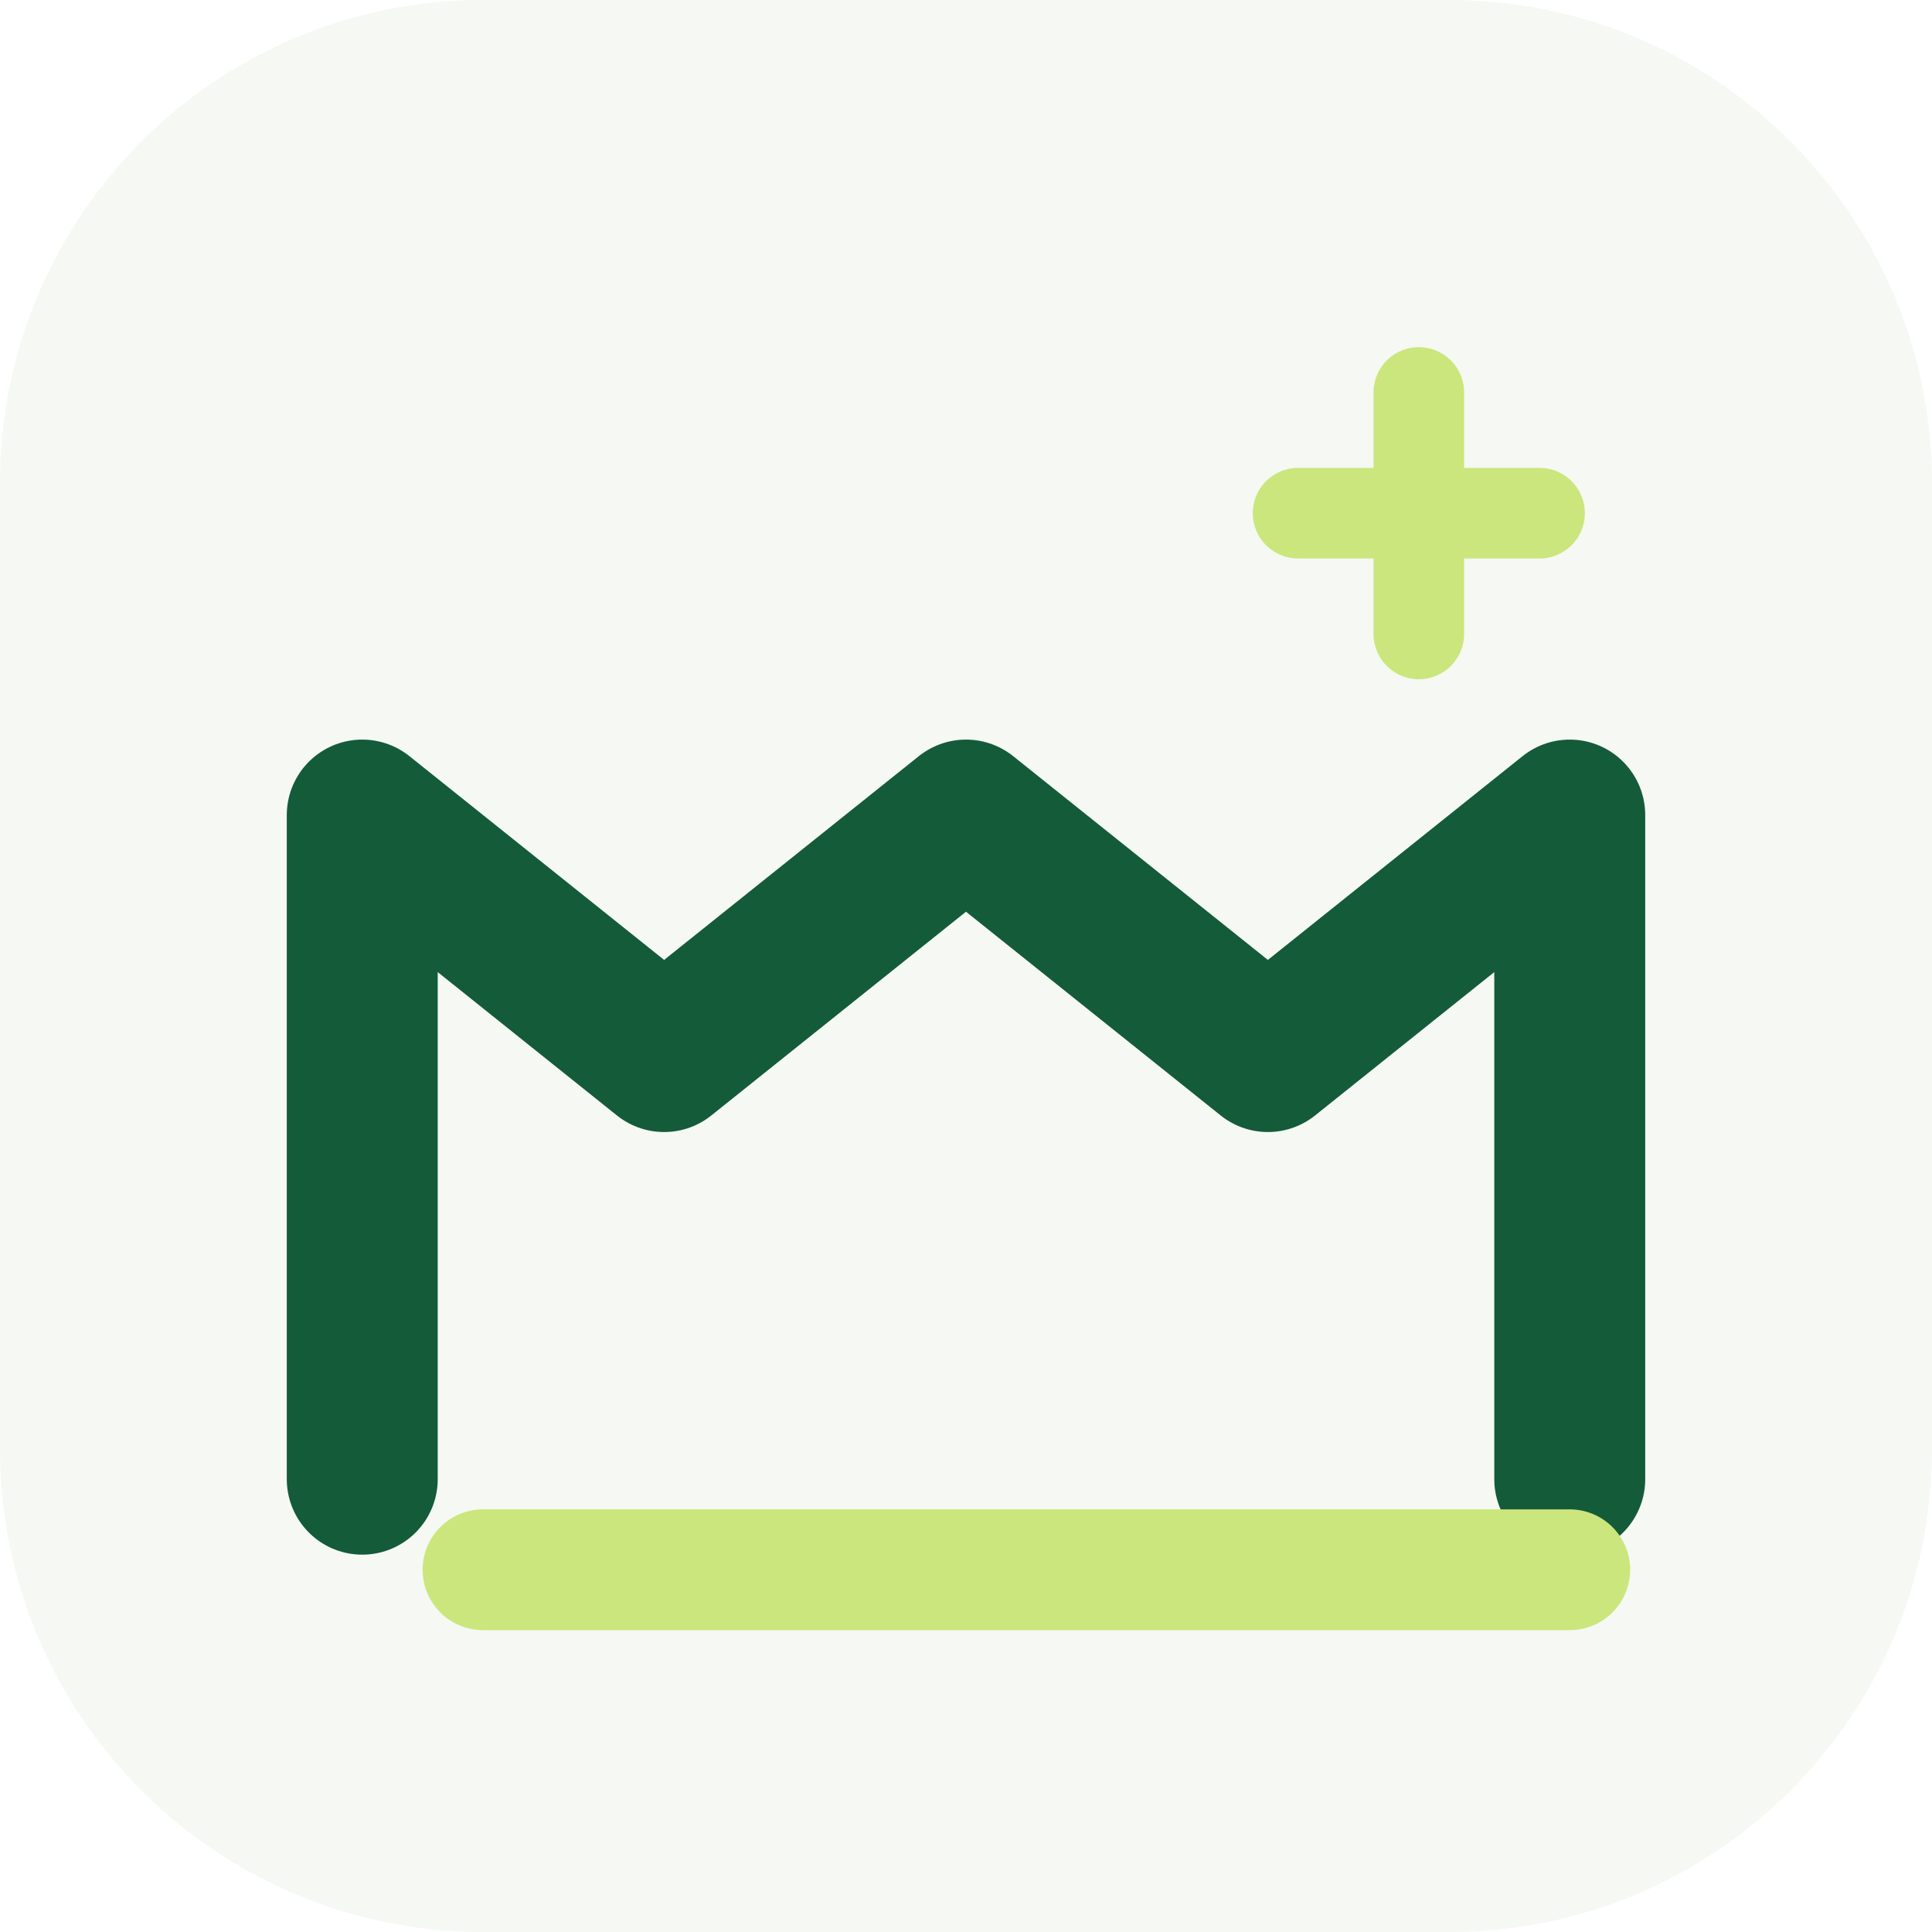
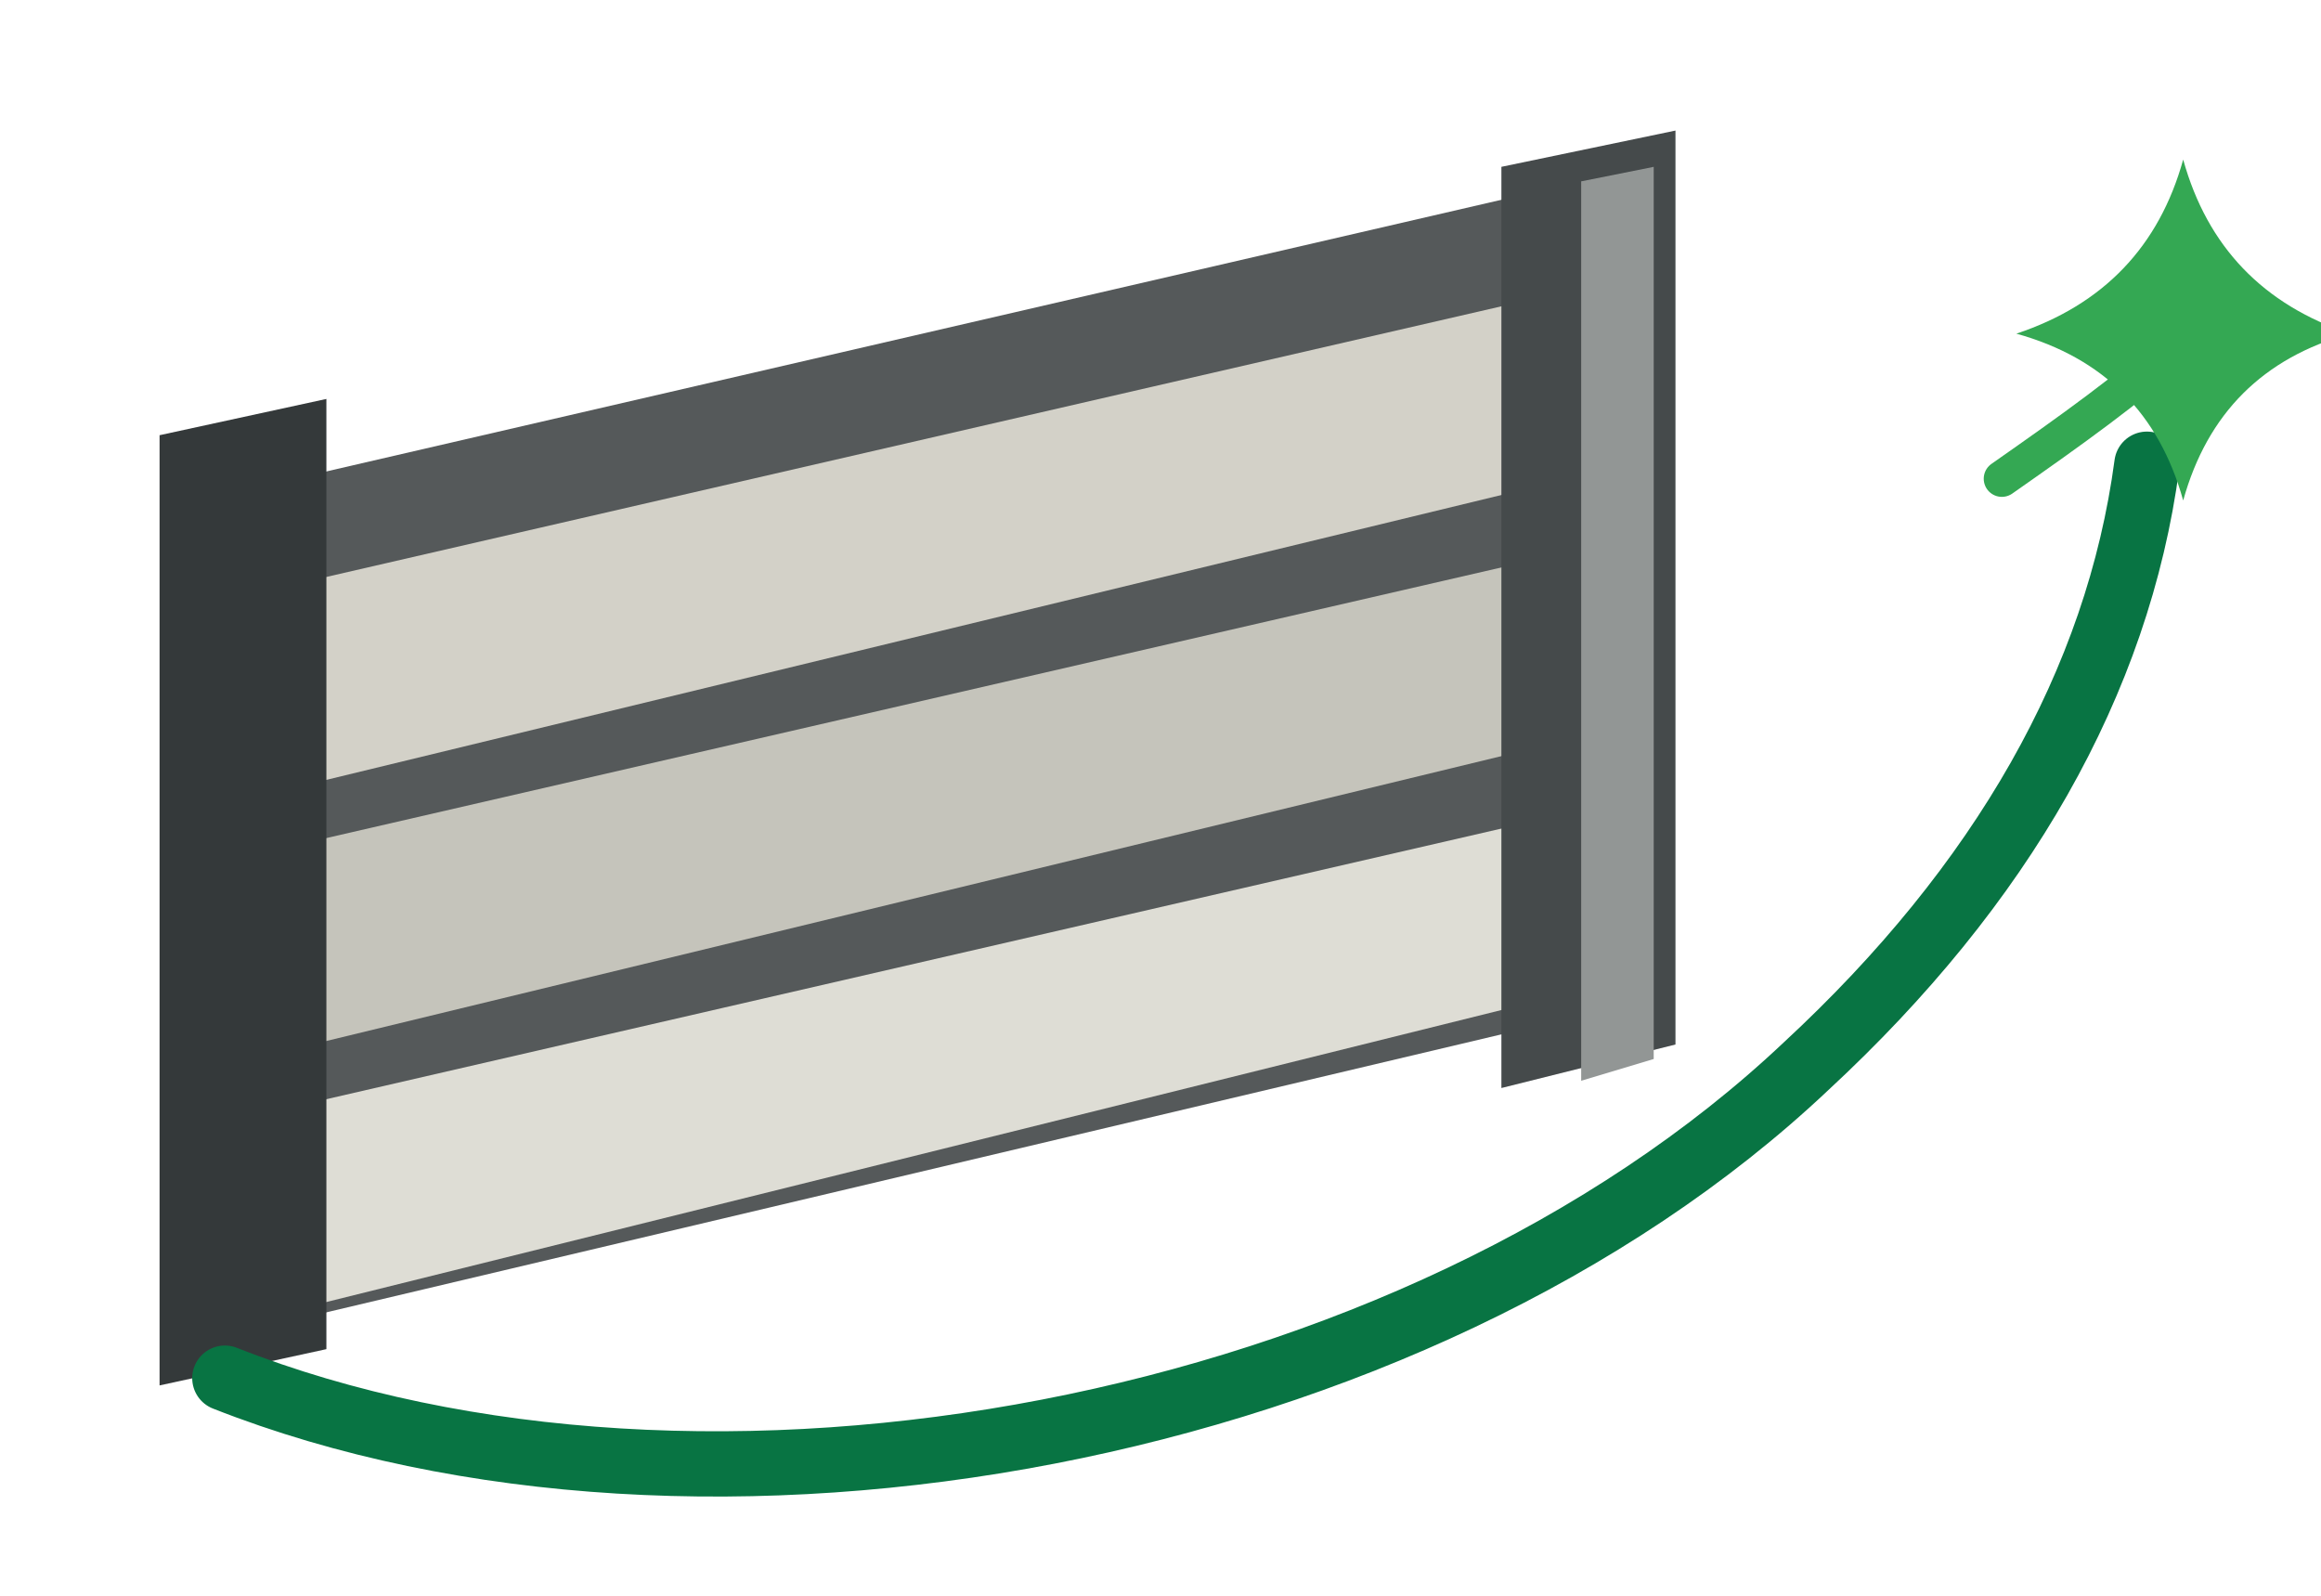
- <svg xmlns="http://www.w3.org/2000/svg" viewBox="0 0 64 64">
-   <rect width="64" height="64" rx="16" fill="#f5f8f3" />
-   <path d="M12 49V27l10 8 10-8 10 8 10-8v22" fill="none" stroke="#145b3a" stroke-width="5" stroke-linecap="round" stroke-linejoin="round" />
-   <path d="M16 52h36" stroke="#cbe67c" stroke-width="4" stroke-linecap="round" />
-   <path d="M47 13v8m-4-4h8" stroke="#cbe67c" stroke-width="3" stroke-linecap="round" />
+ <svg xmlns="http://www.w3.org/2000/svg" viewBox="0 0 320 220" role="img" aria-labelledby="title">
+   <g stroke-linejoin="round" stroke-linecap="round">
+     <path d="M32 68 218 25v115L32 184Z" fill="#55595a" />
+     <path d="M43 80 208 42v26L43 108Z" fill="#d3d1c8" />
+     <path d="M43 116 208 78v26L43 144Z" fill="#c5c4bb" />
+     <path d="M43 152 208 114v25L43 180Z" fill="#deddd5" />
+     <path d="M22 60 45 55v131l-23 5Z" fill="#34393a" />
+     <path d="m207 23 24-5v126l-24 6Z" fill="#454a4b" />
+     <path d="m218 25 10-2v123l-10 3Z" fill="#929695" />
+     <path d="M31 190c66 26 164 8 218-43 27-25 43-53 47-83" fill="none" stroke="#087443" stroke-width="9" />
+     <path d="M276 66c10-7 17-12 25-19" fill="none" stroke="#34a853" stroke-width="5" />
+     <path d="M301 22q5 18 23 24-18 5-23 23-5-18-23-23 18-6 23-24Z" fill="#34a853" stroke="none" />
+   </g>
</svg>
